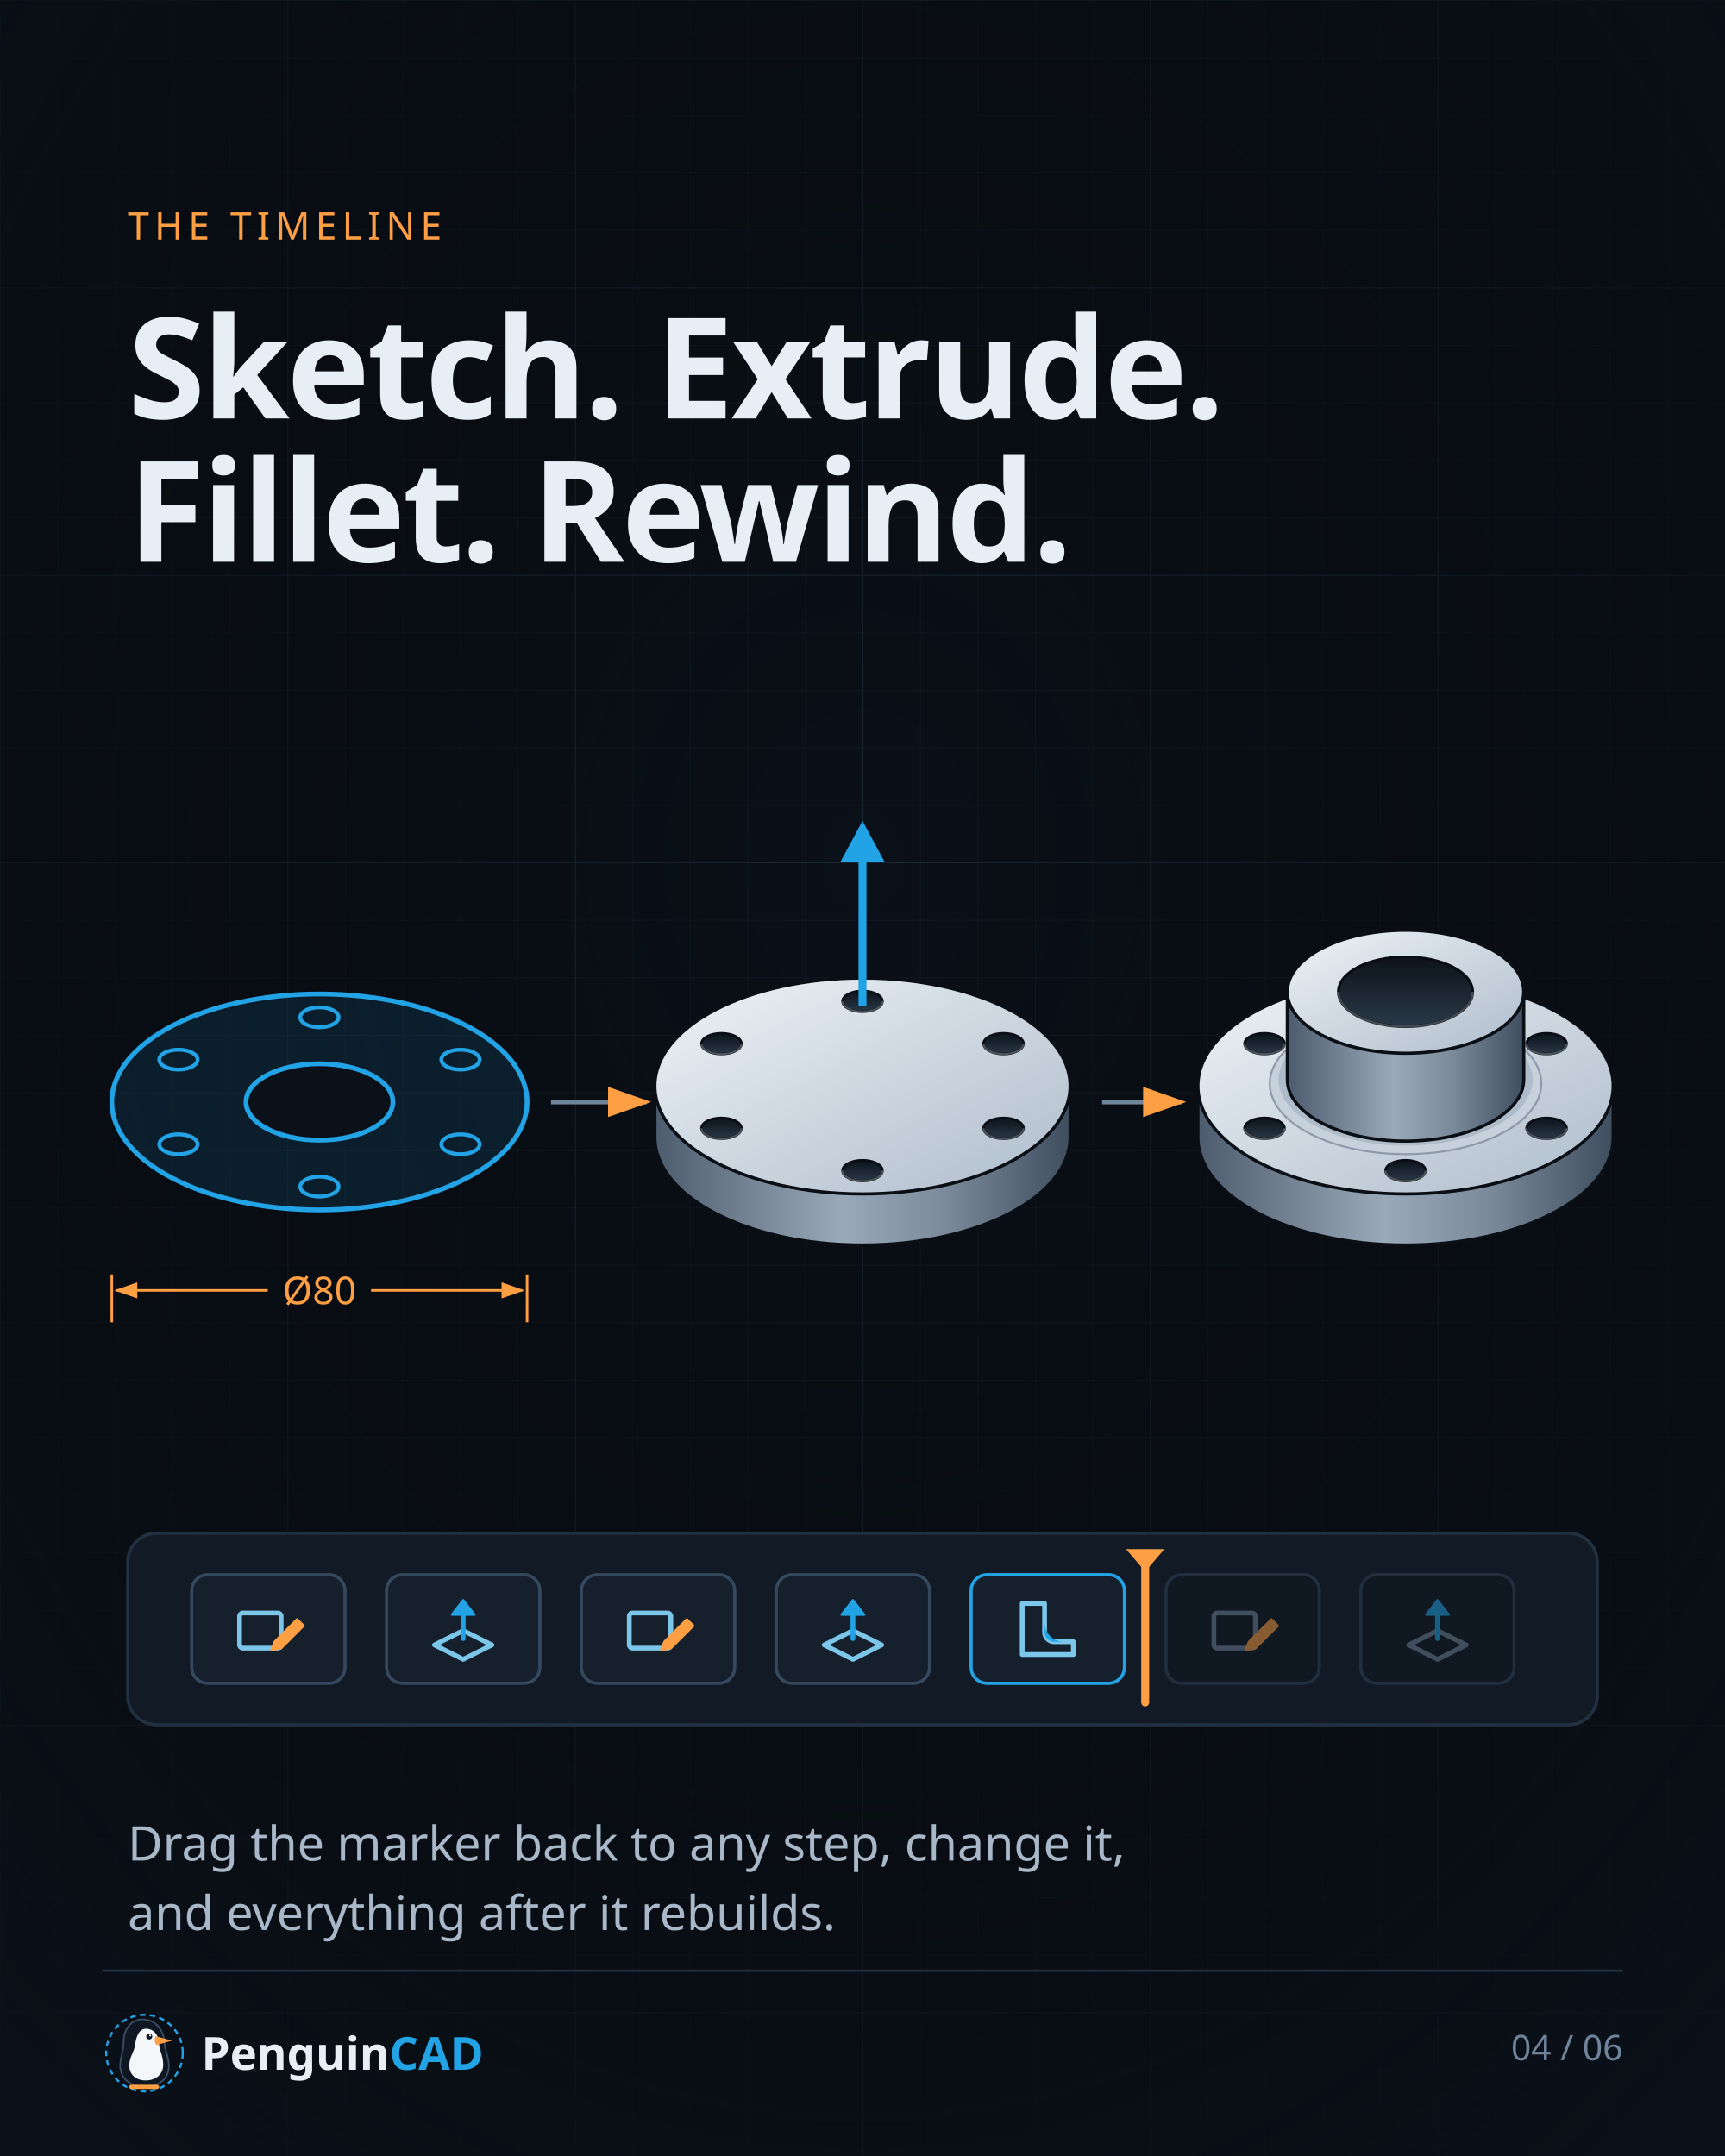
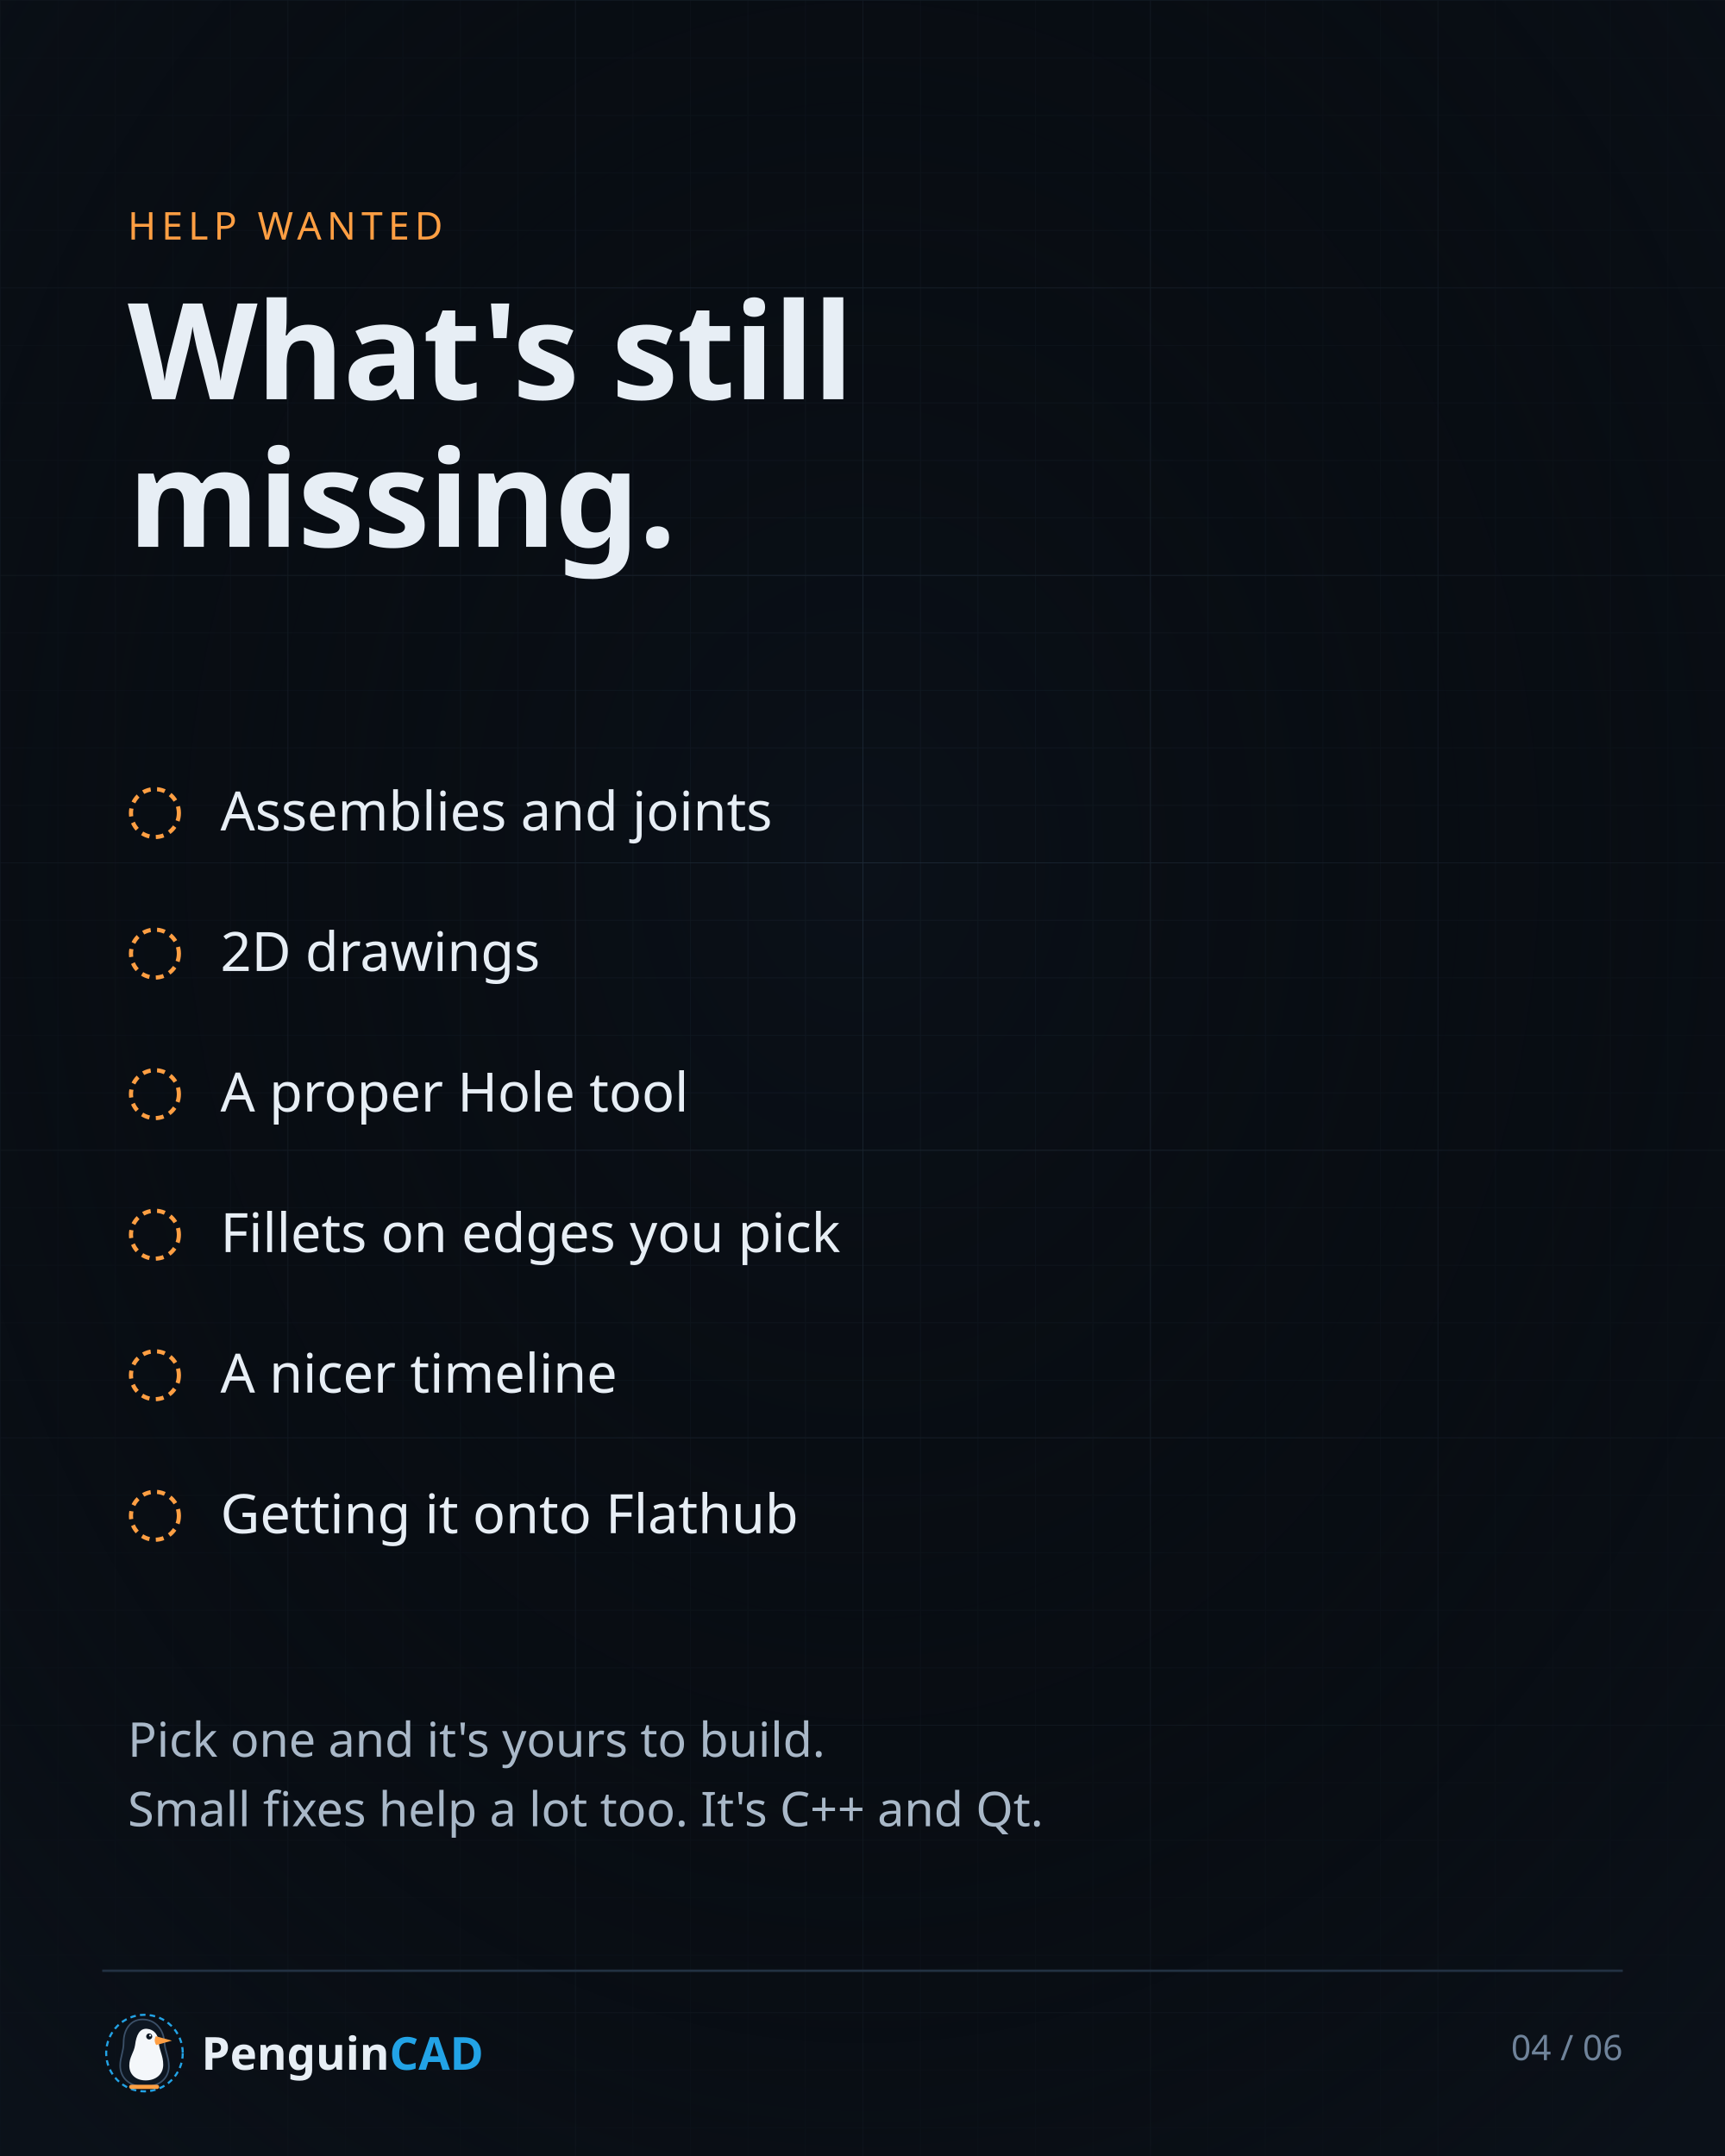
<svg xmlns="http://www.w3.org/2000/svg" width="1080" height="1350" viewBox="0 0 1080 1350">
  <defs>
    <pattern id="minor" width="36" height="36" patternUnits="userSpaceOnUse">
      <path d="M36 0H0V36" fill="none" stroke="#80aad2" stroke-opacity=".06" stroke-width="1" />
    </pattern>
    <pattern id="major" width="180" height="180" patternUnits="userSpaceOnUse">
      <path d="M180 0H0V180" fill="none" stroke="#80aad2" stroke-opacity=".11" stroke-width="1" />
    </pattern>
    <radialGradient id="fade" cx="50%" cy="40%" r="75%">
      <stop offset="0" stop-color="#000" stop-opacity="0" />
      <stop offset="1" stop-color="#0b1119" stop-opacity=".95" />
    </radialGradient>
    <radialGradient id="glow" cx="50%" cy="50%" r="50%">
      <stop offset="0" stop-color="#22a3e6" stop-opacity=".30" />
      <stop offset="1" stop-color="#22a3e6" stop-opacity="0" />
    </radialGradient>
    <radialGradient id="glowOrange" cx="50%" cy="50%" r="50%">
      <stop offset="0" stop-color="#ff9f43" stop-opacity=".22" />
      <stop offset="1" stop-color="#ff9f43" stop-opacity="0" />
    </radialGradient>
    <linearGradient id="top" x1="0" y1="0" x2="1" y2="1">
      <stop offset="0" stop-color="#eef3f7" />
      <stop offset="1" stop-color="#aebccb" />
    </linearGradient>
    <linearGradient id="side" x1="0" y1="0" x2="1" y2="0">
      <stop offset="0" stop-color="#4c5c6e" />
      <stop offset=".45" stop-color="#9aa9b8" />
      <stop offset=".7" stop-color="#7b8a9a" />
      <stop offset="1" stop-color="#3f4e5f" />
    </linearGradient>
    <linearGradient id="hole" x1="0" y1="0" x2="0" y2="1">
      <stop offset="0" stop-color="#0c131b" />
      <stop offset="1" stop-color="#2a3847" />
    </linearGradient>
    <marker id="arrow" viewBox="0 0 10 10" refX="9" refY="5" markerWidth="9" markerHeight="9" orient="auto-start-reverse">
      <path d="M0 1.5 10 5 0 8.5z" fill="#ff9f43" />
    </marker>
    <symbol id="penguin" viewBox="0 0 64 64">
      <circle cx="32" cy="33" r="29" fill="none" stroke="#22a3e6" stroke-width="1.6" stroke-dasharray="4.2 3.2" />
      <path d="M30.5 7.5c9.8 0 15.9 7.6 16.6 17.2.5 7 3.4 11.4 3.4 18.3 0 9.6-7.9 15.5-18.5 15.5S13.6 52.4 13.6 42.4c0-6.2 2.6-10.6 2.6-17.4C16.2 14.9 21.6 7.5 30.5 7.5z" fill="#0E1722" stroke="#3B5068" stroke-width="1.2" />
      <path d="M33.8 14.6c5.6.4 8.6 4.6 9 10.2.4 6.2 3.4 10 3.4 17 0 7.4-5.6 11.9-13.3 11.9-7.4 0-12.4-4.4-12.4-11.3 0-6.5 3.6-9.8 4.4-15.6.9-7.3 3.4-12.6 8.9-12.2z" fill="#F4F7FA" />
      <path d="M40.6 20.2 52.8 23.6 40.9 26.9c-1.4-2.2-1.5-4.4-.3-6.7z" fill="#FF9F43" />
      <circle cx="35.6" cy="20.4" r="2.3" fill="#0E1722" />
      <circle cx="36.3" cy="19.7" r=".75" fill="#F4F7FA" />
      <path d="M22 58.6h19.5" stroke="#FF9F43" stroke-width="3.2" stroke-linecap="round" />
    </symbol>
  </defs>
  <rect width="1080" height="1350" fill="#0b1119" />
  <rect width="1080" height="1350" fill="url(#minor)" />
  <rect width="1080" height="1350" fill="url(#major)" />
  <rect width="1080" height="1350" fill="url(#fade)" />
-   <text x="80" y="150" font-size="24" style="font-family:'B612 Mono';letter-spacing:.14em" fill="#ff9f43" text-anchor="start">THE TIMELINE</text>
-   <text x="80" y="262.0" font-size="88" style="font-family:Archivo;font-stretch:125%;font-weight:800;letter-spacing:-.02em" fill="#e7eef5" text-anchor="start">Sketch. Extrude.</text>
-   <text x="80" y="351.76" font-size="88" style="font-family:Archivo;font-stretch:125%;font-weight:800;letter-spacing:-.02em" fill="#e7eef5" text-anchor="start">Fillet. Rewind.</text>
-   <ellipse cx="200" cy="690" rx="130" ry="67.6" fill="#22a3e6" fill-opacity=".12" stroke="#22a3e6" stroke-width="3" />
-   <ellipse cx="200" cy="690" rx="46" ry="23.92" fill="#0b1119" stroke="#22a3e6" stroke-width="3" />
-   <ellipse cx="288.3" cy="716.5" rx="12" ry="6.24" fill="none" stroke="#22a3e6" stroke-width="2.4" />
-   <ellipse cx="200.0" cy="743.0" rx="12" ry="6.24" fill="none" stroke="#22a3e6" stroke-width="2.4" />
-   <ellipse cx="111.7" cy="716.5" rx="12" ry="6.24" fill="none" stroke="#22a3e6" stroke-width="2.4" />
-   <ellipse cx="111.7" cy="663.5" rx="12" ry="6.24" fill="none" stroke="#22a3e6" stroke-width="2.4" />
-   <ellipse cx="200.0" cy="637.0" rx="12" ry="6.24" fill="none" stroke="#22a3e6" stroke-width="2.4" />
-   <ellipse cx="288.3" cy="663.5" rx="12" ry="6.24" fill="none" stroke="#22a3e6" stroke-width="2.4" />
-   <g stroke="#ff9f43" stroke-width="1.6" fill="none">
-     <path d="M70 798V828M330 798V828" />
-     <path d="M73 808H167.68M232.32 808H327" marker-start="url(#arrow)" marker-end="url(#arrow)" />
-   </g>
-   <text x="200.0" y="816.64" font-size="24" style="font-family:'B612 Mono'" fill="#ff9f43" text-anchor="middle">Ø80</text>
-   <path d="M410.0 680.0 L410.0 712.0 A130.0 67.6 0 0 0 670.0 712.0 L670.0 680.0 Z" fill="url(#side)" stroke="#0a0f15" stroke-width="2" />
-   <ellipse cx="540.0" cy="680.0" rx="130.0" ry="67.6" fill="url(#top)" stroke="#0a0f15" stroke-width="2" />
-   <ellipse cx="628.3" cy="706.5" rx="12.5" ry="6.5" fill="url(#hole)" stroke="#0a0f15" stroke-width="1.6" />
-   <path d="M615.8 706.5 A12.5 6.5 0 0 0 640.8 706.5" fill="none" stroke="#c8d3de" stroke-opacity=".35" stroke-width="1.2" />
-   <ellipse cx="540.0" cy="733.0" rx="12.5" ry="6.5" fill="url(#hole)" stroke="#0a0f15" stroke-width="1.6" />
-   <path d="M527.5 733.0 A12.5 6.5 0 0 0 552.5 733.0" fill="none" stroke="#c8d3de" stroke-opacity=".35" stroke-width="1.2" />
-   <ellipse cx="451.7" cy="706.5" rx="12.5" ry="6.5" fill="url(#hole)" stroke="#0a0f15" stroke-width="1.6" />
-   <path d="M439.2 706.5 A12.5 6.5 0 0 0 464.2 706.5" fill="none" stroke="#c8d3de" stroke-opacity=".35" stroke-width="1.2" />
-   <ellipse cx="451.7" cy="653.5" rx="12.5" ry="6.5" fill="url(#hole)" stroke="#0a0f15" stroke-width="1.6" />
-   <path d="M439.2 653.5 A12.5 6.5 0 0 0 464.2 653.5" fill="none" stroke="#c8d3de" stroke-opacity=".35" stroke-width="1.2" />
-   <ellipse cx="540.0" cy="627.0" rx="12.5" ry="6.5" fill="url(#hole)" stroke="#0a0f15" stroke-width="1.6" />
-   <path d="M527.5 627.0 A12.5 6.5 0 0 0 552.5 627.0" fill="none" stroke="#c8d3de" stroke-opacity=".35" stroke-width="1.2" />
-   <ellipse cx="628.3" cy="653.5" rx="12.5" ry="6.5" fill="url(#hole)" stroke="#0a0f15" stroke-width="1.6" />
-   <path d="M615.8 653.5 A12.5 6.5 0 0 0 640.8 653.5" fill="none" stroke="#c8d3de" stroke-opacity=".35" stroke-width="1.2" />
-   <path d="M540 630V530" stroke="#22a3e6" stroke-width="5" />
-   <path d="M526 540 540 514 554 540z" fill="#22a3e6" />
-   <path d="M750.0 680.0 L750.0 712.0 A130.0 67.6 0 0 0 1010.0 712.0 L1010.0 680.0 Z" fill="url(#side)" stroke="#0a0f15" stroke-width="2" />
-   <ellipse cx="880.0" cy="680.0" rx="130.0" ry="67.6" fill="url(#top)" stroke="#0a0f15" stroke-width="2" />
-   <ellipse cx="968.3" cy="706.5" rx="12.5" ry="6.5" fill="url(#hole)" stroke="#0a0f15" stroke-width="1.6" />
-   <path d="M955.8 706.5 A12.5 6.5 0 0 0 980.8 706.5" fill="none" stroke="#c8d3de" stroke-opacity=".35" stroke-width="1.2" />
-   <ellipse cx="880.0" cy="733.0" rx="12.5" ry="6.5" fill="url(#hole)" stroke="#0a0f15" stroke-width="1.6" />
-   <path d="M867.5 733.0 A12.5 6.5 0 0 0 892.5 733.0" fill="none" stroke="#c8d3de" stroke-opacity=".35" stroke-width="1.2" />
-   <ellipse cx="791.7" cy="706.5" rx="12.5" ry="6.5" fill="url(#hole)" stroke="#0a0f15" stroke-width="1.6" />
-   <path d="M779.2 706.5 A12.5 6.5 0 0 0 804.2 706.5" fill="none" stroke="#c8d3de" stroke-opacity=".35" stroke-width="1.2" />
-   <ellipse cx="791.7" cy="653.5" rx="12.5" ry="6.5" fill="url(#hole)" stroke="#0a0f15" stroke-width="1.6" />
-   <path d="M779.2 653.5 A12.5 6.5 0 0 0 804.2 653.5" fill="none" stroke="#c8d3de" stroke-opacity=".35" stroke-width="1.2" />
-   <ellipse cx="880.0" cy="627.0" rx="12.5" ry="6.5" fill="url(#hole)" stroke="#0a0f15" stroke-width="1.6" />
-   <path d="M867.5 627.0 A12.5 6.5 0 0 0 892.5 627.0" fill="none" stroke="#c8d3de" stroke-opacity=".35" stroke-width="1.2" />
-   <ellipse cx="968.3" cy="653.5" rx="12.5" ry="6.5" fill="url(#hole)" stroke="#0a0f15" stroke-width="1.6" />
-   <path d="M955.8 653.5 A12.5 6.5 0 0 0 980.8 653.5" fill="none" stroke="#c8d3de" stroke-opacity=".35" stroke-width="1.2" />
-   <ellipse cx="880.0" cy="678.5" rx="85.0" ry="44.2" fill="#c6d1dc" stroke="#8c9aa9" stroke-width="1.2" />
-   <ellipse cx="880.0" cy="676.0" rx="79.5" ry="41.3" fill="#aebbc8" />
-   <path d="M806.0 621.0 L806.0 676.0 A74.0 38.5 0 0 0 954.0 676.0 L954.0 621.0 Z" fill="url(#side)" stroke="#0a0f15" stroke-width="2" />
-   <ellipse cx="880.0" cy="621.0" rx="74.0" ry="38.5" fill="url(#top)" stroke="#0a0f15" stroke-width="2" />
-   <ellipse cx="880.0" cy="621.0" rx="42.0" ry="21.8" fill="url(#hole)" stroke="#0a0f15" stroke-width="1.8" />
-   <path d="M838.0 621.0 A42.0 21.8 0 0 0 922.0 621.0" fill="none" stroke="#c8d3de" stroke-opacity=".3" stroke-width="1.4" />
-   <path d="M345 690H405" stroke="#6f839a" stroke-width="3" marker-end="url(#arrow)" />
-   <path d="M690 690H740" stroke="#6f839a" stroke-width="3" marker-end="url(#arrow)" />
-   <rect x="80" y="960" width="920" height="120" rx="18" fill="#111a25" stroke="#223142" stroke-width="2" />
-   <rect x="120" y="986" width="96" height="68" rx="10" fill="#16202c" stroke="#34485e" stroke-width="2" opacity="1" />
-   <g transform="translate(168 1020)" fill="none" stroke="#7cc6ea" stroke-width="3" stroke-linejoin="round" stroke-linecap="round" opacity="1">
-     <rect x="-18" y="-10" width="26" height="22" rx="2" />
-     <path d="M4 8 18 -6 22 -2 8 12 2 13z" fill="#ff9f43" stroke="#ff9f43" stroke-width="1.5" />
-   </g>
-   <rect x="242" y="986" width="96" height="68" rx="10" fill="#16202c" stroke="#34485e" stroke-width="2" opacity="1" />
-   <g transform="translate(290 1020)" fill="none" stroke="#7cc6ea" stroke-width="3" stroke-linejoin="round" stroke-linecap="round" opacity="1">
-     <path d="M-18 10 0 1 18 10 0 19z" />
-     <path d="M0 6V-16" stroke="#22a3e6" />
-     <path d="M-7 -9 0 -18 7 -9z" fill="#22a3e6" stroke="#22a3e6" stroke-width="1.5" />
-   </g>
-   <rect x="364" y="986" width="96" height="68" rx="10" fill="#16202c" stroke="#34485e" stroke-width="2" opacity="1" />
-   <g transform="translate(412 1020)" fill="none" stroke="#7cc6ea" stroke-width="3" stroke-linejoin="round" stroke-linecap="round" opacity="1">
-     <rect x="-18" y="-10" width="26" height="22" rx="2" />
-     <path d="M4 8 18 -6 22 -2 8 12 2 13z" fill="#ff9f43" stroke="#ff9f43" stroke-width="1.5" />
-   </g>
-   <rect x="486" y="986" width="96" height="68" rx="10" fill="#16202c" stroke="#34485e" stroke-width="2" opacity="1" />
-   <g transform="translate(534 1020)" fill="none" stroke="#7cc6ea" stroke-width="3" stroke-linejoin="round" stroke-linecap="round" opacity="1">
-     <path d="M-18 10 0 1 18 10 0 19z" />
-     <path d="M0 6V-16" stroke="#22a3e6" />
-     <path d="M-7 -9 0 -18 7 -9z" fill="#22a3e6" stroke="#22a3e6" stroke-width="1.5" />
-   </g>
-   <rect x="608" y="986" width="96" height="68" rx="10" fill="#16202c" stroke="#22a3e6" stroke-width="2" opacity="1" />
-   <g transform="translate(656 1020)" fill="none" stroke="#7cc6ea" stroke-width="3" stroke-linejoin="round" stroke-linecap="round" opacity="1">
-     <path d="M-16 16V-16H-2V2A6 6 0 0 0 4 8H16V16Z" />
-     <path d="M-2 -4V2A6 6 0 0 0 4 8H10A12 12 0 0 1 -2 -4Z" fill="#22a3e6" stroke="none" />
-   </g>
-   <rect x="730" y="986" width="96" height="68" rx="10" fill="#0f1720" stroke="#34485e" stroke-width="2" opacity="0.45" />
-   <g transform="translate(778 1020)" fill="none" stroke="#6f839a" stroke-width="3" stroke-linejoin="round" stroke-linecap="round" opacity="0.5">
-     <rect x="-18" y="-10" width="26" height="22" rx="2" />
-     <path d="M4 8 18 -6 22 -2 8 12 2 13z" fill="#ff9f43" stroke="#ff9f43" stroke-width="1.5" />
-   </g>
-   <rect x="852" y="986" width="96" height="68" rx="10" fill="#0f1720" stroke="#34485e" stroke-width="2" opacity="0.45" />
-   <g transform="translate(900 1020)" fill="none" stroke="#6f839a" stroke-width="3" stroke-linejoin="round" stroke-linecap="round" opacity="0.5">
-     <path d="M-18 10 0 1 18 10 0 19z" />
-     <path d="M0 6V-16" stroke="#22a3e6" />
-     <path d="M-7 -9 0 -18 7 -9z" fill="#22a3e6" stroke="#22a3e6" stroke-width="1.5" />
-   </g>
-   <path d="M717 974V1066" stroke="#ff9f43" stroke-width="5" stroke-linecap="round" />
-   <path d="M705 970h24l-12 14z" fill="#ff9f43" />
-   <text x="80" y="1165.0" font-size="30" style="font-family:Archivo;font-weight:500" fill="#a9b8c8" text-anchor="start">Drag the marker back to any step, change it,</text>
-   <text x="80" y="1208.5" font-size="30" style="font-family:Archivo;font-weight:500" fill="#a9b8c8" text-anchor="start">and everything after it rebuilds.</text>
+   <text x="80" y="150" font-size="24" style="font-family:'B612 Mono';letter-spacing:.14em" fill="#ff9f43" text-anchor="start">HELP WANTED</text>
+   <text x="80" y="250.0" font-size="84" style="font-family:Archivo;font-stretch:112%;font-weight:800;letter-spacing:-.01em" fill="#e7eef5" text-anchor="start">What's still</text>
+   <text x="80" y="342.4" font-size="84" style="font-family:Archivo;font-stretch:112%;font-weight:800;letter-spacing:-.01em" fill="#e7eef5" text-anchor="start">missing.</text>
+   <circle cx="97" cy="509.12" r="15" fill="none" stroke="#ff9f43" stroke-width="2.6" stroke-dasharray="5 4" />
+   <text x="138" y="520" font-size="34" style="font-family:Archivo;font-weight:500" fill="#e7eef5" text-anchor="start">Assemblies and joints</text>
+   <circle cx="97" cy="597.12" r="15" fill="none" stroke="#ff9f43" stroke-width="2.6" stroke-dasharray="5 4" />
+   <text x="138" y="608" font-size="34" style="font-family:Archivo;font-weight:500" fill="#e7eef5" text-anchor="start">2D drawings</text>
+   <circle cx="97" cy="685.12" r="15" fill="none" stroke="#ff9f43" stroke-width="2.6" stroke-dasharray="5 4" />
+   <text x="138" y="696" font-size="34" style="font-family:Archivo;font-weight:500" fill="#e7eef5" text-anchor="start">A proper Hole tool</text>
+   <circle cx="97" cy="773.12" r="15" fill="none" stroke="#ff9f43" stroke-width="2.6" stroke-dasharray="5 4" />
+   <text x="138" y="784" font-size="34" style="font-family:Archivo;font-weight:500" fill="#e7eef5" text-anchor="start">Fillets on edges you pick</text>
+   <circle cx="97" cy="861.12" r="15" fill="none" stroke="#ff9f43" stroke-width="2.6" stroke-dasharray="5 4" />
+   <text x="138" y="872" font-size="34" style="font-family:Archivo;font-weight:500" fill="#e7eef5" text-anchor="start">A nicer timeline</text>
+   <circle cx="97" cy="949.12" r="15" fill="none" stroke="#ff9f43" stroke-width="2.6" stroke-dasharray="5 4" />
+   <text x="138" y="960" font-size="34" style="font-family:Archivo;font-weight:500" fill="#e7eef5" text-anchor="start">Getting it onto Flathub</text>
+   <text x="80" y="1100.0" font-size="30" style="font-family:Archivo;font-weight:500" fill="#a9b8c8" text-anchor="start">Pick one and it's yours to build.</text>
+   <text x="80" y="1143.5" font-size="30" style="font-family:Archivo;font-weight:500" fill="#a9b8c8" text-anchor="start">Small fixes help a lot too. It's C++ and Qt.</text>
  <use href="#penguin" x="64" y="1258.28" width="52.9" height="52.9" />
  <text x="126.1" y="1296" font-size="28.52" style="font-family:Archivo;font-stretch:125%;font-weight:800" fill="#e7eef5">Penguin<tspan fill="#22a3e6">CAD</tspan>
  </text>
  <text x="1016" y="1290" font-size="22" style="font-family:'B612 Mono'" fill="#6f839a" text-anchor="end">04 / 06</text>
  <path d="M64 1234H1016" stroke="#223142" stroke-width="1.5" />
</svg>
